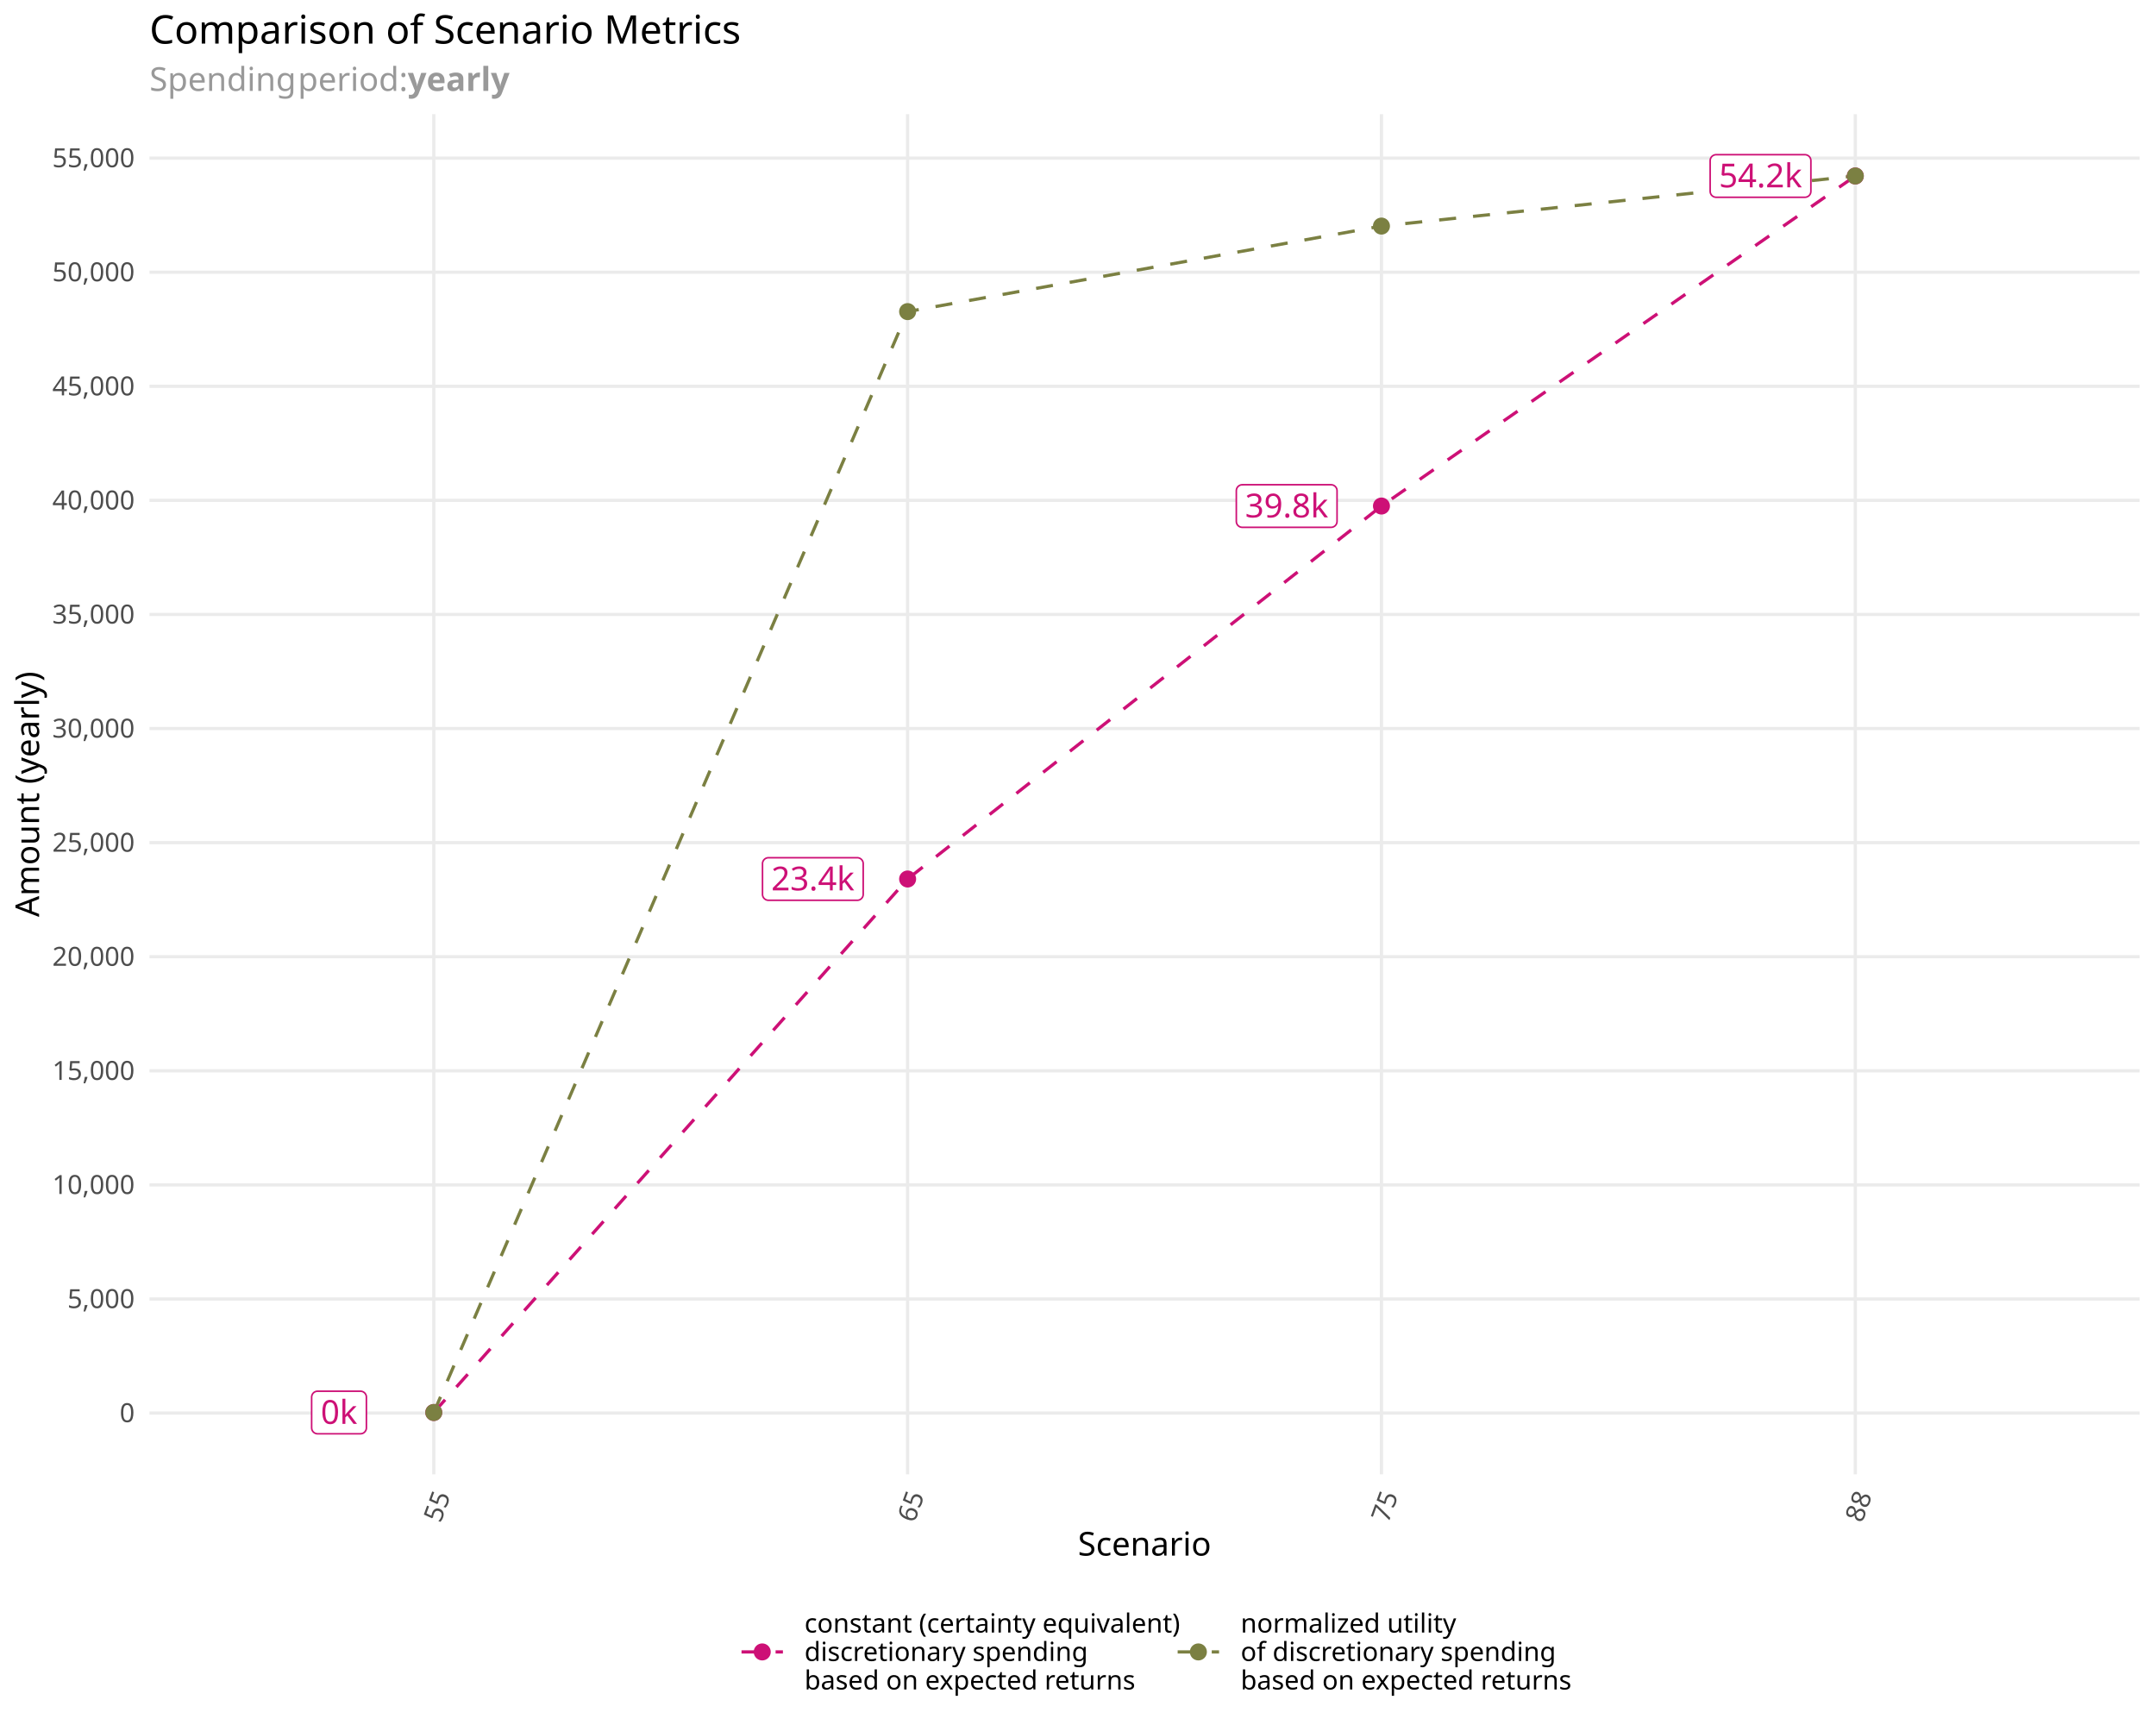
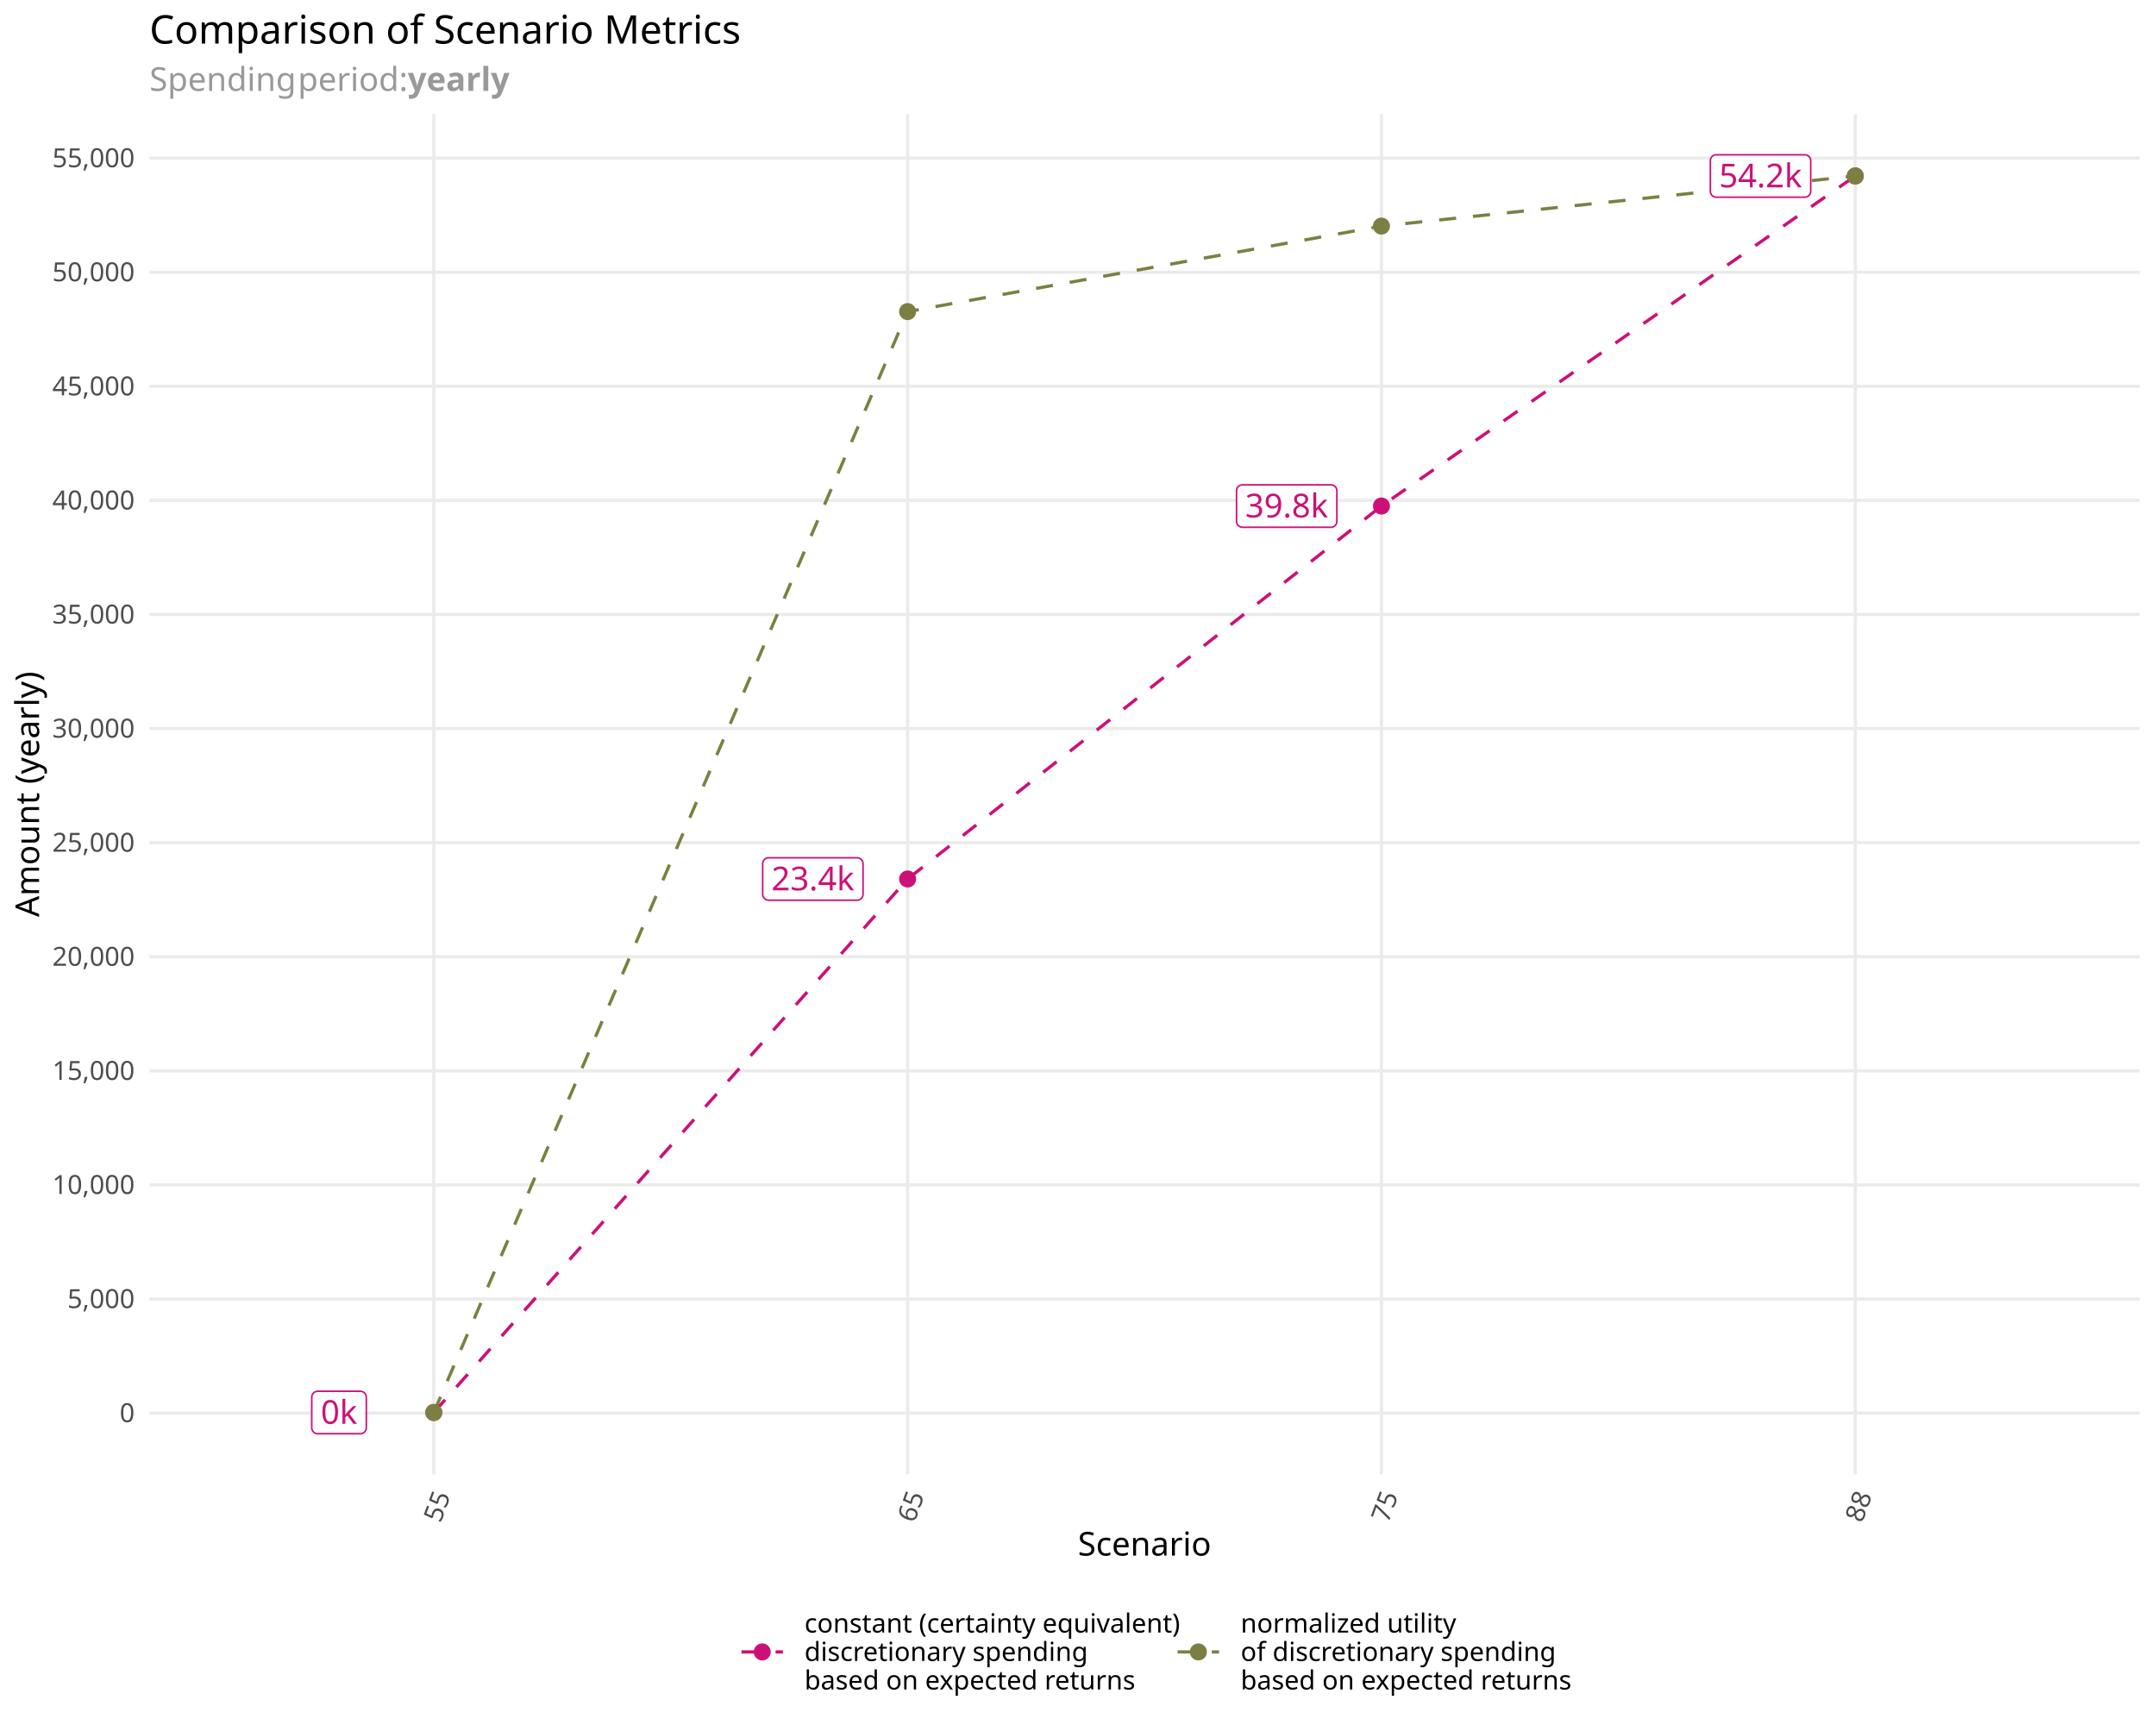
<svg xmlns="http://www.w3.org/2000/svg" class="svglite" data-engine-version="2.0" width="720.00pt" height="576.00pt" viewBox="0 0 720.00 576.00">
  <defs>
    <style type="text/css">
    .svglite line, .svglite polyline, .svglite polygon, .svglite path, .svglite rect, .svglite circle {
      fill: none;
      stroke: #000000;
      stroke-linecap: round;
      stroke-linejoin: round;
      stroke-miterlimit: 10.00;
    }
  </style>
  </defs>
  <rect width="100%" height="100%" style="stroke: none; fill: #FFFFFF;" />
  <defs>
    <clipPath id="cpMC4wMHw3MjAuMDB8MC4wMHw1NzYuMDA=">
      <rect x="0.00" y="0.00" width="720.00" height="576.00" />
    </clipPath>
  </defs>
  <g clip-path="url(#cpMC4wMHw3MjAuMDB8MC4wMHw1NzYuMDA=)">
- </g>
+     <rect x="0.00" y="0.00" width="720.00" height="576.00" style="stroke-width: 1.07; stroke: none; fill: #FFFFFF;" />
+   </g>
  <defs>
    <clipPath id="cpNDkuOTJ8NzE0LjUyfDM4LjEyfDQ5Mi4yOQ==">
      <rect x="49.92" y="38.12" width="664.60" height="454.18" />
    </clipPath>
  </defs>
  <g clip-path="url(#cpNDkuOTJ8NzE0LjUyfDM4LjEyfDQ5Mi4yOQ==)">
    <polyline points="49.92,471.84 714.52,471.84 " style="stroke-width: 1.07; stroke: #EBEBEB; stroke-linecap: butt;" />
    <polyline points="49.92,433.75 714.52,433.75 " style="stroke-width: 1.07; stroke: #EBEBEB; stroke-linecap: butt;" />
    <polyline points="49.92,395.65 714.52,395.65 " style="stroke-width: 1.07; stroke: #EBEBEB; stroke-linecap: butt;" />
    <polyline points="49.92,357.56 714.52,357.56 " style="stroke-width: 1.07; stroke: #EBEBEB; stroke-linecap: butt;" />
    <polyline points="49.92,319.46 714.52,319.46 " style="stroke-width: 1.07; stroke: #EBEBEB; stroke-linecap: butt;" />
    <polyline points="49.92,281.37 714.52,281.37 " style="stroke-width: 1.07; stroke: #EBEBEB; stroke-linecap: butt;" />
    <polyline points="49.92,243.27 714.52,243.27 " style="stroke-width: 1.07; stroke: #EBEBEB; stroke-linecap: butt;" />
    <polyline points="49.92,205.18 714.52,205.18 " style="stroke-width: 1.07; stroke: #EBEBEB; stroke-linecap: butt;" />
    <polyline points="49.92,167.08 714.52,167.08 " style="stroke-width: 1.07; stroke: #EBEBEB; stroke-linecap: butt;" />
    <polyline points="49.92,128.99 714.52,128.99 " style="stroke-width: 1.07; stroke: #EBEBEB; stroke-linecap: butt;" />
    <polyline points="49.92,90.89 714.52,90.89 " style="stroke-width: 1.07; stroke: #EBEBEB; stroke-linecap: butt;" />
    <polyline points="49.92,52.80 714.52,52.80 " style="stroke-width: 1.07; stroke: #EBEBEB; stroke-linecap: butt;" />
    <polyline points="144.86,492.29 144.86,38.12 " style="stroke-width: 1.07; stroke: #EBEBEB; stroke-linecap: butt;" />
    <polyline points="303.10,492.29 303.10,38.12 " style="stroke-width: 1.07; stroke: #EBEBEB; stroke-linecap: butt;" />
    <polyline points="461.34,492.29 461.34,38.12 " style="stroke-width: 1.07; stroke: #EBEBEB; stroke-linecap: butt;" />
    <polyline points="619.58,492.29 619.58,38.12 " style="stroke-width: 1.07; stroke: #EBEBEB; stroke-linecap: butt;" />
    <polyline points="144.86,471.65 303.10,293.51 461.34,168.97 619.58,58.76 " style="stroke-width: 1.07; stroke: #CD1076; stroke-dasharray: 5.69,5.69; stroke-linecap: butt;" />
    <polyline points="144.86,471.65 303.10,104.05 461.34,75.49 619.58,58.76 " style="stroke-width: 1.07; stroke: #7B8042; stroke-dasharray: 5.69,5.69; stroke-linecap: butt;" />
    <circle cx="144.86" cy="471.65" r="2.49" style="stroke-width: 0.71; stroke: #CD1076; fill: #CD1076;" />
    <circle cx="144.86" cy="471.65" r="2.49" style="stroke-width: 0.71; stroke: #7B8042; fill: #7B8042;" />
    <circle cx="303.10" cy="293.51" r="2.49" style="stroke-width: 0.71; stroke: #CD1076; fill: #CD1076;" />
    <circle cx="303.10" cy="104.05" r="2.49" style="stroke-width: 0.71; stroke: #7B8042; fill: #7B8042;" />
    <circle cx="461.34" cy="168.97" r="2.49" style="stroke-width: 0.71; stroke: #CD1076; fill: #CD1076;" />
    <circle cx="461.34" cy="75.49" r="2.49" style="stroke-width: 0.71; stroke: #7B8042; fill: #7B8042;" />
    <circle cx="619.58" cy="58.76" r="2.49" style="stroke-width: 0.71; stroke: #CD1076; fill: #CD1076;" />
    <circle cx="619.58" cy="58.76" r="2.49" style="stroke-width: 0.71; stroke: #7B8042; fill: #7B8042;" />
-     <polygon points="106.06,478.76 120.37,478.76 120.29,478.76 120.61,478.74 120.93,478.68 121.23,478.57 121.50,478.41 121.75,478.20 121.96,477.96 122.13,477.69 122.26,477.40 122.34,477.09 122.36,476.77 122.36,476.77 122.36,466.52 122.36,466.52 122.34,466.21 122.26,465.89 122.13,465.60 121.96,465.33 121.75,465.09 121.50,464.89 121.23,464.73 120.93,464.62 120.61,464.55 120.37,464.54 106.06,464.54 106.30,464.55 105.98,464.54 105.66,464.58 105.36,464.67 105.07,464.80 104.80,464.98 104.57,465.21 104.38,465.46 104.23,465.75 104.13,466.05 104.08,466.36 104.07,466.52 104.07,476.77 104.08,476.61 104.08,476.93 104.13,477.25 104.23,477.55 104.38,477.83 104.57,478.09 104.80,478.31 105.07,478.49 105.36,478.63 105.66,478.72 105.98,478.76 " style="stroke-width: 0.53; stroke: #CD1076; fill: #FFFFFF;" />
-     <text x="113.22" y="475.45" text-anchor="middle" style="font-size: 11.04px; fill: #CD1076; font-family: sans;" textLength="11.66px" lengthAdjust="spacingAndGlyphs">0k</text>
-     <polygon points="256.62,300.62 286.29,300.62 286.21,300.62 286.53,300.61 286.84,300.54 287.14,300.43 287.41,300.27 287.66,300.07 287.87,299.83 288.05,299.56 288.17,299.26 288.25,298.95 288.27,298.63 288.27,298.63 288.27,288.39 288.27,288.39 288.25,288.07 288.17,287.76 288.05,287.46 287.87,287.19 287.66,286.95 287.41,286.75 287.14,286.59 286.84,286.48 286.53,286.41 286.29,286.40 256.62,286.40 256.86,286.41 256.54,286.40 256.23,286.44 255.92,286.53 255.63,286.67 255.37,286.85 255.14,287.07 254.94,287.32 254.80,287.61 254.69,287.91 254.64,288.23 254.64,288.39 254.64,298.63 254.64,298.47 254.64,298.79 254.69,299.11 254.80,299.41 254.94,299.70 255.14,299.95 255.37,300.17 255.63,300.35 255.92,300.49 256.23,300.58 256.54,300.62 " style="stroke-width: 0.53; stroke: #CD1076; fill: #FFFFFF;" />
-     <text x="271.45" y="297.31" text-anchor="middle" style="font-size: 11.04px; fill: #CD1076; font-family: sans;" textLength="27.01px" lengthAdjust="spacingAndGlyphs">23.4k</text>
-     <polygon points="414.86,176.08 444.52,176.08 444.44,176.08 444.76,176.07 445.08,176.01 445.38,175.89 445.65,175.73 445.90,175.53 446.11,175.29 446.28,175.02 446.41,174.73 446.48,174.42 446.51,174.10 446.51,174.10 446.51,163.85 446.51,163.85 446.48,163.53 446.41,163.22 446.28,162.93 446.11,162.66 445.90,162.42 445.65,162.22 445.38,162.06 445.08,161.94 444.76,161.88 444.52,161.86 414.86,161.86 415.10,161.88 414.78,161.87 414.46,161.90 414.16,161.99 413.87,162.13 413.61,162.31 413.37,162.53 413.18,162.79 413.03,163.07 412.93,163.38 412.88,163.69 412.87,163.85 412.87,174.10 412.88,173.94 412.88,174.26 412.93,174.57 413.03,174.88 413.18,175.16 413.37,175.42 413.61,175.64 413.87,175.82 414.16,175.96 414.46,176.04 414.78,176.08 " style="stroke-width: 0.53; stroke: #CD1076; fill: #FFFFFF;" />
-     <text x="429.69" y="172.77" text-anchor="middle" style="font-size: 11.04px; fill: #CD1076; font-family: sans;" textLength="27.01px" lengthAdjust="spacingAndGlyphs">39.8k</text>
-     <polygon points="573.10,65.87 602.76,65.87 602.68,65.87 603.00,65.86 603.31,65.79 603.61,65.68 603.89,65.52 604.14,65.32 604.35,65.08 604.52,64.81 604.65,64.51 604.72,64.20 604.75,63.88 604.75,63.88 604.75,53.64 604.75,53.64 604.72,53.32 604.65,53.01 604.52,52.71 604.35,52.44 604.14,52.20 603.89,52.00 603.61,51.84 603.31,51.73 603.00,51.66 602.76,51.65 573.10,51.65 573.34,51.66 573.02,51.65 572.70,51.69 572.39,51.78 572.11,51.92 571.84,52.10 571.61,52.32 571.42,52.58 571.27,52.86 571.17,53.16 571.12,53.48 571.11,53.64 571.11,63.88 571.12,63.72 571.12,64.04 571.17,64.36 571.27,64.66 571.42,64.95 571.61,65.20 571.84,65.42 572.11,65.61 572.39,65.74 572.70,65.83 573.02,65.87 " style="stroke-width: 0.53; stroke: #CD1076; fill: #FFFFFF;" />
-     <text x="587.93" y="62.56" text-anchor="middle" style="font-size: 11.04px; fill: #CD1076; font-family: sans;" textLength="27.01px" lengthAdjust="spacingAndGlyphs">54.2k</text>
+     <polygon points="106.09,478.73 120.35,478.73 120.27,478.73 120.59,478.72 120.90,478.65 121.20,478.54 121.47,478.38 121.72,478.18 121.93,477.94 122.10,477.67 122.23,477.38 122.30,477.07 122.33,476.75 122.33,476.75 122.33,466.54 122.33,466.54 122.30,466.22 122.23,465.92 122.10,465.62 121.93,465.35 121.72,465.11 121.47,464.91 121.20,464.75 120.90,464.64 120.59,464.58 120.35,464.56 106.09,464.56 106.32,464.58 106.01,464.56 105.69,464.60 105.38,464.69 105.10,464.83 104.83,465.01 104.60,465.23 104.41,465.48 104.26,465.77 104.16,466.07 104.11,466.38 104.11,466.54 104.11,476.75 104.11,476.59 104.11,476.91 104.16,477.23 104.26,477.53 104.41,477.81 104.60,478.07 104.83,478.29 105.10,478.47 105.38,478.60 105.69,478.69 106.01,478.73 " style="stroke-width: 0.53; stroke: #CD1076; fill: #FFFFFF;" />
+     <text x="113.22" y="475.43" text-anchor="middle" style="font-size: 11.00px; fill: #CD1076; font-family: sans;" textLength="11.62px" lengthAdjust="spacingAndGlyphs">0k</text>
+     <polygon points="256.68,300.59 286.23,300.59 286.15,300.59 286.47,300.58 286.78,300.52 287.08,300.40 287.36,300.24 287.60,300.04 287.82,299.80 287.99,299.53 288.11,299.24 288.19,298.93 288.21,298.61 288.21,298.61 288.21,288.40 288.21,288.40 288.19,288.09 288.11,287.78 287.99,287.48 287.82,287.22 287.60,286.98 287.36,286.78 287.08,286.62 286.78,286.50 286.47,286.44 286.23,286.42 256.68,286.42 256.92,286.44 256.60,286.43 256.28,286.46 255.98,286.55 255.69,286.69 255.43,286.87 255.20,287.09 255.00,287.35 254.86,287.63 254.75,287.93 254.70,288.25 254.70,288.40 254.70,298.61 254.70,298.46 254.70,298.77 254.75,299.09 254.86,299.39 255.00,299.67 255.20,299.93 255.43,300.15 255.69,300.33 255.98,300.47 256.28,300.55 256.60,300.59 " style="stroke-width: 0.53; stroke: #CD1076; fill: #FFFFFF;" />
+     <text x="271.45" y="297.29" text-anchor="middle" style="font-size: 11.00px; fill: #CD1076; font-family: sans;" textLength="26.91px" lengthAdjust="spacingAndGlyphs">23.4k</text>
+     <polygon points="414.92,176.06 444.47,176.06 444.39,176.06 444.71,176.04 445.02,175.98 445.32,175.87 445.59,175.71 445.84,175.51 446.05,175.27 446.22,175.00 446.35,174.71 446.42,174.40 446.45,174.08 446.45,174.08 446.45,163.87 446.45,163.87 446.42,163.55 446.35,163.24 446.22,162.95 446.05,162.68 445.84,162.44 445.59,162.24 445.32,162.08 445.02,161.97 444.71,161.90 444.47,161.89 414.92,161.89 415.15,161.90 414.84,161.89 414.52,161.93 414.21,162.02 413.93,162.15 413.66,162.34 413.43,162.56 413.24,162.81 413.09,163.09 412.99,163.40 412.94,163.71 412.94,163.87 412.94,174.08 412.94,173.92 412.94,174.24 412.99,174.55 413.09,174.86 413.24,175.14 413.43,175.39 413.66,175.61 413.93,175.79 414.21,175.93 414.52,176.02 414.84,176.06 " style="stroke-width: 0.53; stroke: #CD1076; fill: #FFFFFF;" />
+     <text x="429.69" y="172.76" text-anchor="middle" style="font-size: 11.00px; fill: #CD1076; font-family: sans;" textLength="26.91px" lengthAdjust="spacingAndGlyphs">39.8k</text>
+     <polygon points="573.15,65.85 602.71,65.85 602.63,65.84 602.95,65.83 603.26,65.77 603.56,65.65 603.83,65.50 604.08,65.29 604.29,65.06 604.46,64.79 604.59,64.49 604.66,64.18 604.69,63.87 604.69,63.87 604.69,53.66 604.69,53.66 604.66,53.34 604.59,53.03 604.46,52.74 604.29,52.47 604.08,52.23 603.83,52.03 603.56,51.87 603.26,51.75 602.95,51.69 602.71,51.68 573.15,51.68 573.39,51.69 573.07,51.68 572.76,51.72 572.45,51.80 572.16,51.94 571.90,52.12 571.67,52.34 571.48,52.60 571.33,52.88 571.23,53.18 571.18,53.50 571.17,53.66 571.17,63.87 571.18,63.71 571.18,64.03 571.23,64.34 571.33,64.64 571.48,64.92 571.67,65.18 571.90,65.40 572.16,65.58 572.45,65.72 572.76,65.81 573.07,65.84 " style="stroke-width: 0.53; stroke: #CD1076; fill: #FFFFFF;" />
+     <text x="587.93" y="62.55" text-anchor="middle" style="font-size: 11.00px; fill: #CD1076; font-family: sans;" textLength="26.91px" lengthAdjust="spacingAndGlyphs">54.2k</text>
  </g>
  <g clip-path="url(#cpMC4wMHw3MjAuMDB8MC4wMHw1NzYuMDA=)">
    <text x="44.99" y="474.87" text-anchor="end" style="font-size: 8.80px; fill: #4D4D4D; font-family: sans;" textLength="4.89px" lengthAdjust="spacingAndGlyphs">0</text>
    <text x="44.99" y="436.78" text-anchor="end" style="font-size: 8.80px; fill: #4D4D4D; font-family: sans;" textLength="22.02px" lengthAdjust="spacingAndGlyphs">5,000</text>
    <text x="44.99" y="398.68" text-anchor="end" style="font-size: 8.80px; fill: #4D4D4D; font-family: sans;" textLength="26.92px" lengthAdjust="spacingAndGlyphs">10,000</text>
    <text x="44.99" y="360.59" text-anchor="end" style="font-size: 8.80px; fill: #4D4D4D; font-family: sans;" textLength="26.92px" lengthAdjust="spacingAndGlyphs">15,000</text>
    <text x="44.99" y="322.49" text-anchor="end" style="font-size: 8.80px; fill: #4D4D4D; font-family: sans;" textLength="26.92px" lengthAdjust="spacingAndGlyphs">20,000</text>
    <text x="44.99" y="284.40" text-anchor="end" style="font-size: 8.80px; fill: #4D4D4D; font-family: sans;" textLength="26.92px" lengthAdjust="spacingAndGlyphs">25,000</text>
    <text x="44.99" y="246.30" text-anchor="end" style="font-size: 8.80px; fill: #4D4D4D; font-family: sans;" textLength="26.92px" lengthAdjust="spacingAndGlyphs">30,000</text>
    <text x="44.99" y="208.21" text-anchor="end" style="font-size: 8.80px; fill: #4D4D4D; font-family: sans;" textLength="26.92px" lengthAdjust="spacingAndGlyphs">35,000</text>
    <text x="44.99" y="170.11" text-anchor="end" style="font-size: 8.80px; fill: #4D4D4D; font-family: sans;" textLength="26.92px" lengthAdjust="spacingAndGlyphs">40,000</text>
    <text x="44.99" y="132.02" text-anchor="end" style="font-size: 8.80px; fill: #4D4D4D; font-family: sans;" textLength="26.92px" lengthAdjust="spacingAndGlyphs">45,000</text>
    <text x="44.99" y="93.92" text-anchor="end" style="font-size: 8.80px; fill: #4D4D4D; font-family: sans;" textLength="26.92px" lengthAdjust="spacingAndGlyphs">50,000</text>
    <text x="44.99" y="55.83" text-anchor="end" style="font-size: 8.80px; fill: #4D4D4D; font-family: sans;" textLength="26.92px" lengthAdjust="spacingAndGlyphs">55,000</text>
    <text transform="translate(150.56,499.29) rotate(-70)" text-anchor="end" style="font-size: 8.80px; fill: #4D4D4D; font-family: sans;" textLength="9.79px" lengthAdjust="spacingAndGlyphs">55</text>
    <text transform="translate(308.79,499.29) rotate(-70)" text-anchor="end" style="font-size: 8.80px; fill: #4D4D4D; font-family: sans;" textLength="9.79px" lengthAdjust="spacingAndGlyphs">65</text>
    <text transform="translate(467.03,499.29) rotate(-70)" text-anchor="end" style="font-size: 8.80px; fill: #4D4D4D; font-family: sans;" textLength="9.79px" lengthAdjust="spacingAndGlyphs">75</text>
    <text transform="translate(625.27,499.29) rotate(-70)" text-anchor="end" style="font-size: 8.80px; fill: #4D4D4D; font-family: sans;" textLength="9.79px" lengthAdjust="spacingAndGlyphs">88</text>
    <text x="382.22" y="519.43" text-anchor="middle" style="font-size: 11.00px; font-family: sans;" textLength="43.42px" lengthAdjust="spacingAndGlyphs">Scenario</text>
    <text transform="translate(13.05,265.20) rotate(-90)" text-anchor="middle" style="font-size: 11.00px; font-family: sans;" textLength="77.65px" lengthAdjust="spacingAndGlyphs">Amount (yearly)</text>
    <line x1="247.63" y1="551.60" x2="261.46" y2="551.60" style="stroke-width: 1.07; stroke: #CD1076; stroke-dasharray: 5.69,5.69; stroke-linecap: butt;" />
    <circle cx="254.55" cy="551.60" r="2.49" style="stroke-width: 0.71; stroke: #CD1076; fill: #CD1076;" />
    <line x1="393.28" y1="551.60" x2="407.11" y2="551.60" style="stroke-width: 1.07; stroke: #7B8042; stroke-dasharray: 5.69,5.69; stroke-linecap: butt;" />
    <circle cx="400.20" cy="551.60" r="2.49" style="stroke-width: 0.71; stroke: #7B8042; fill: #7B8042;" />
    <text x="268.66" y="545.12" style="font-size: 8.80px; font-family: sans;" textLength="117.41px" lengthAdjust="spacingAndGlyphs">constant (certainty equivalent)</text>
    <text x="268.66" y="554.62" style="font-size: 8.80px; font-family: sans;" textLength="88.07px" lengthAdjust="spacingAndGlyphs">discretionary spending</text>
    <text x="268.66" y="564.13" style="font-size: 8.80px; font-family: sans;" textLength="104.22px" lengthAdjust="spacingAndGlyphs">based on expected returns</text>
    <text x="414.32" y="545.12" style="font-size: 8.80px; font-family: sans;" textLength="65.54px" lengthAdjust="spacingAndGlyphs">normalized utility</text>
    <text x="414.32" y="554.62" style="font-size: 8.80px; font-family: sans;" textLength="97.85px" lengthAdjust="spacingAndGlyphs">of discretionary spending</text>
    <text x="414.32" y="564.13" style="font-size: 8.80px; font-family: sans;" textLength="104.22px" lengthAdjust="spacingAndGlyphs">based on expected returns</text>
    <text x="49.92" y="30.35" style="font-size: 11.00px; fill: #999999; font-family: sans;" textLength="46.49px" lengthAdjust="spacingAndGlyphs">Spending</text>
    <text x="99.47" y="30.35" style="font-size: 11.00px; fill: #999999; font-family: sans;" textLength="33.63px" lengthAdjust="spacingAndGlyphs">period:</text>
    <text x="136.16" y="30.35" style="font-size: 11.00px; font-weight: bold; fill: #999999; font-family: sans;" textLength="29.35px" lengthAdjust="spacingAndGlyphs">yearly</text>
    <text x="49.92" y="14.56" style="font-size: 13.20px; font-family: sans;" textLength="187.84px" lengthAdjust="spacingAndGlyphs">Comparison of Scenario Metrics</text>
  </g>
</svg>
